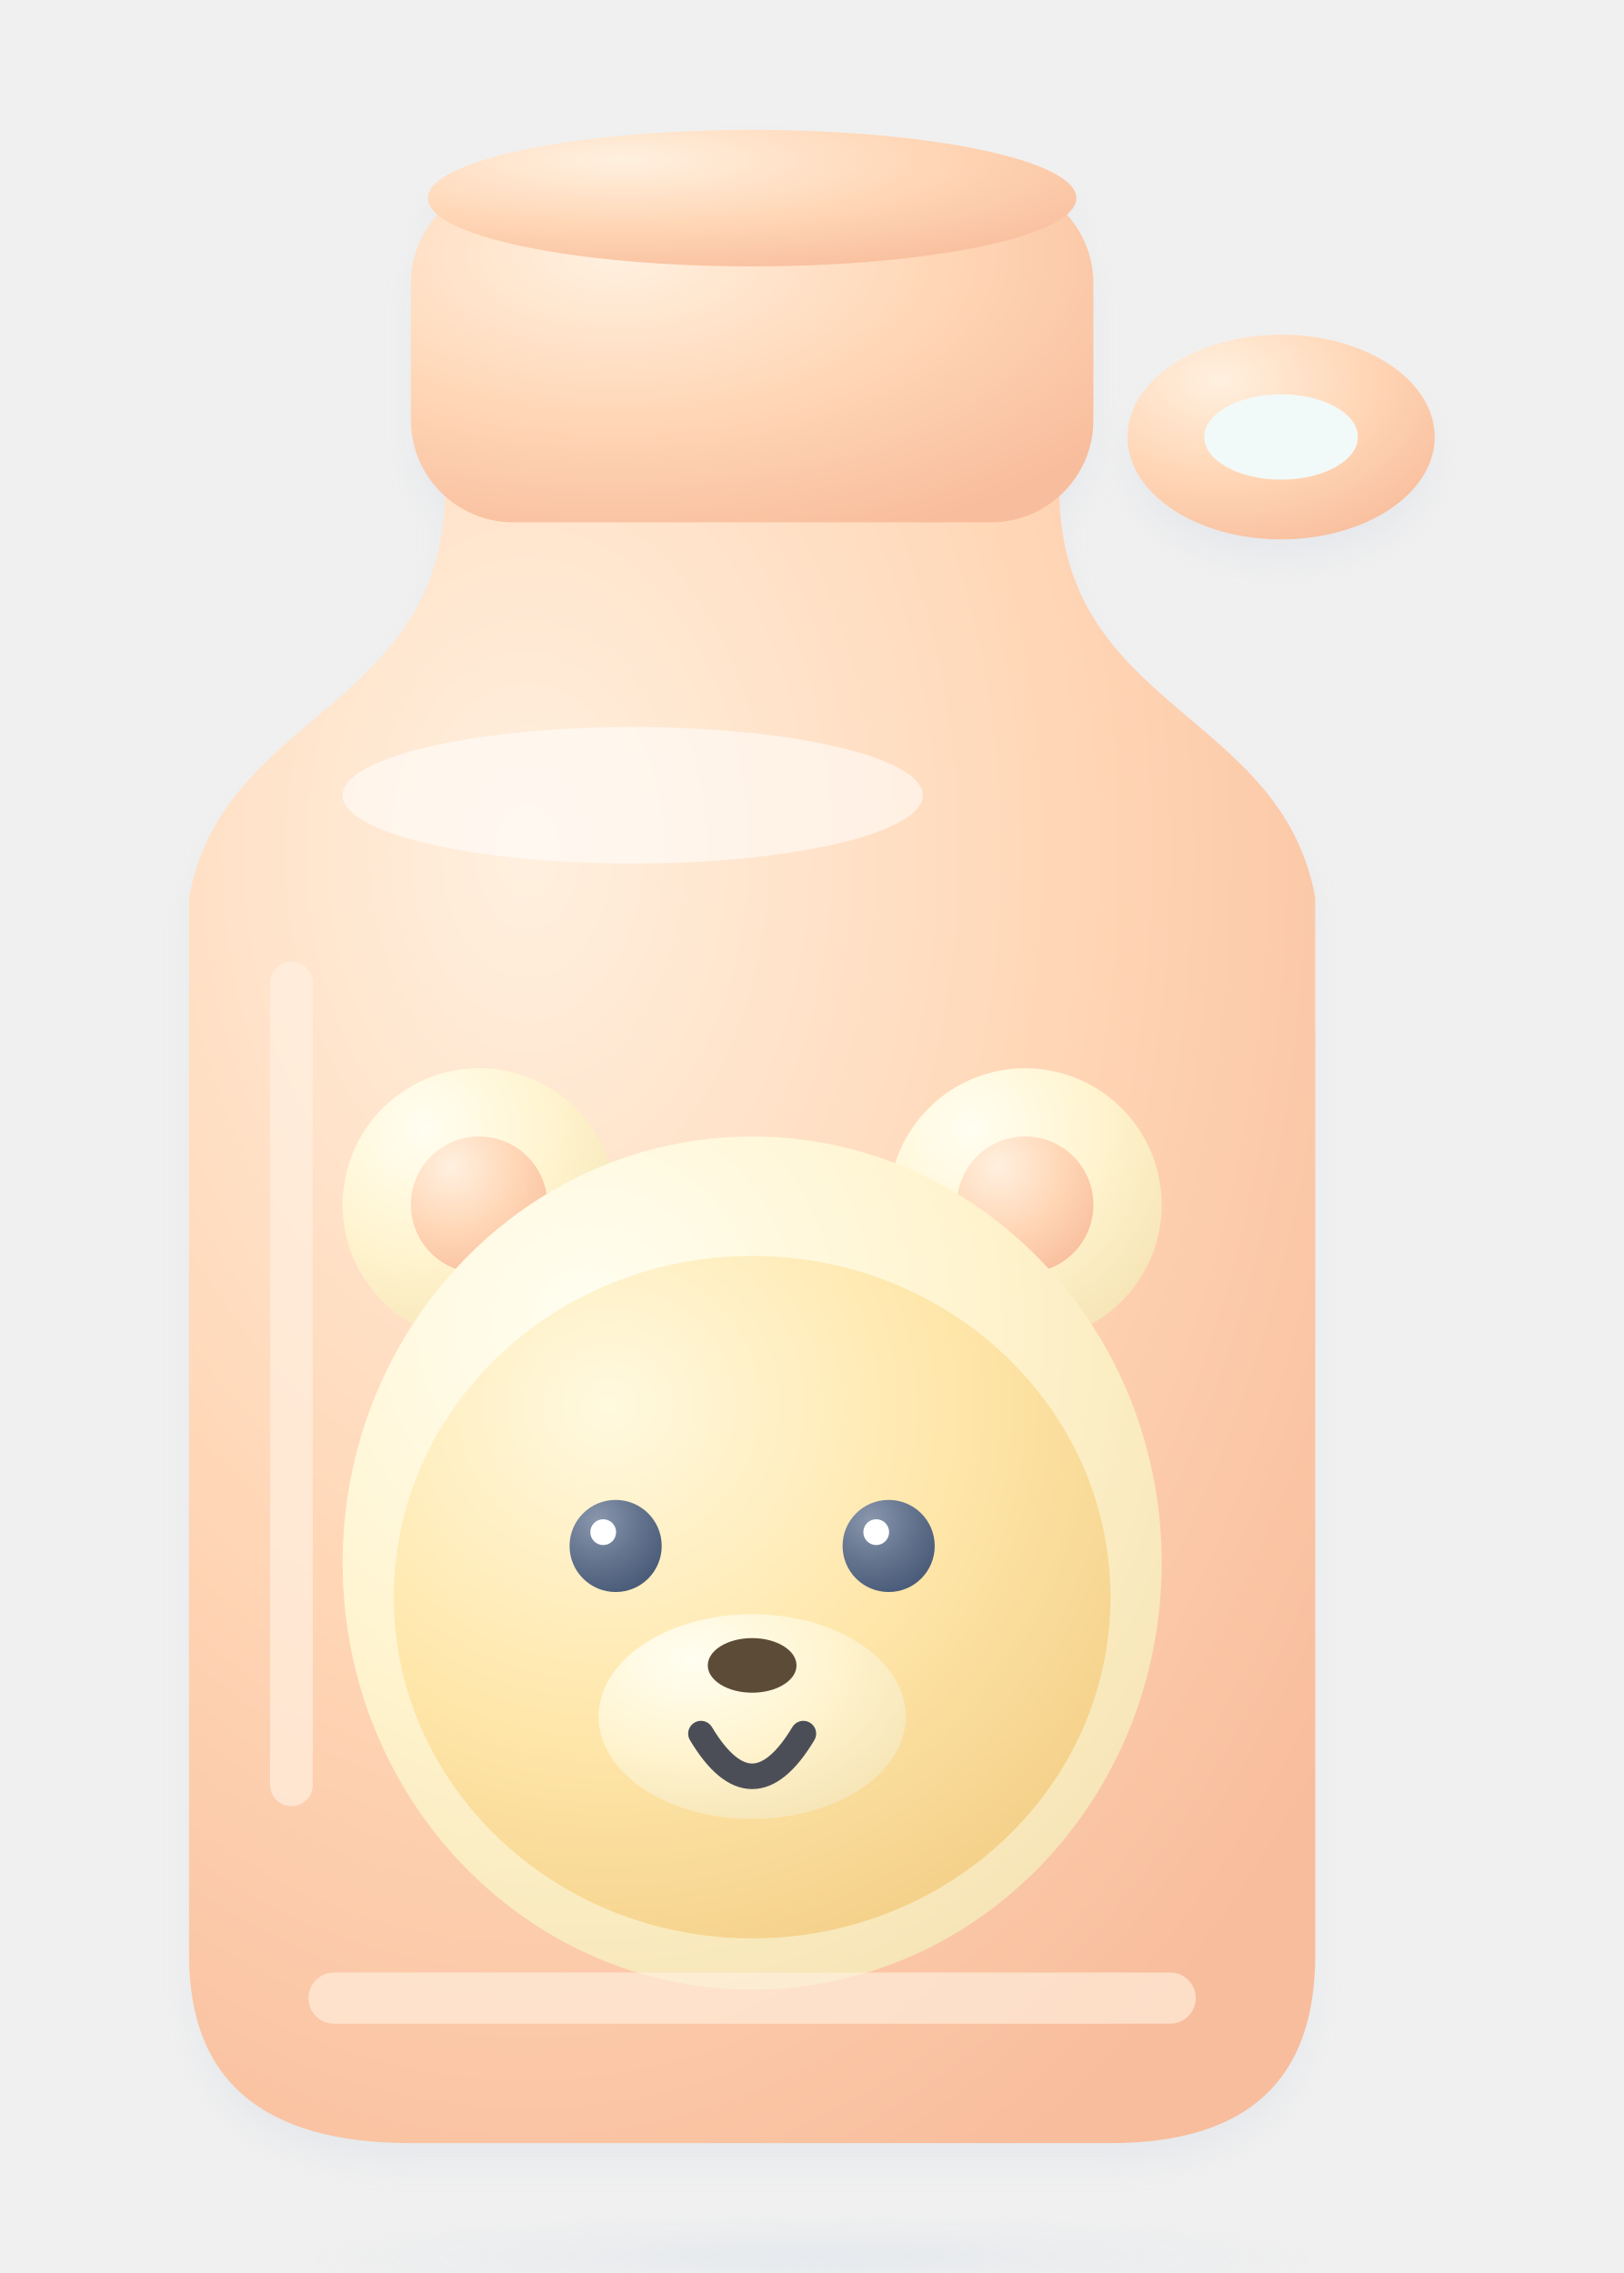
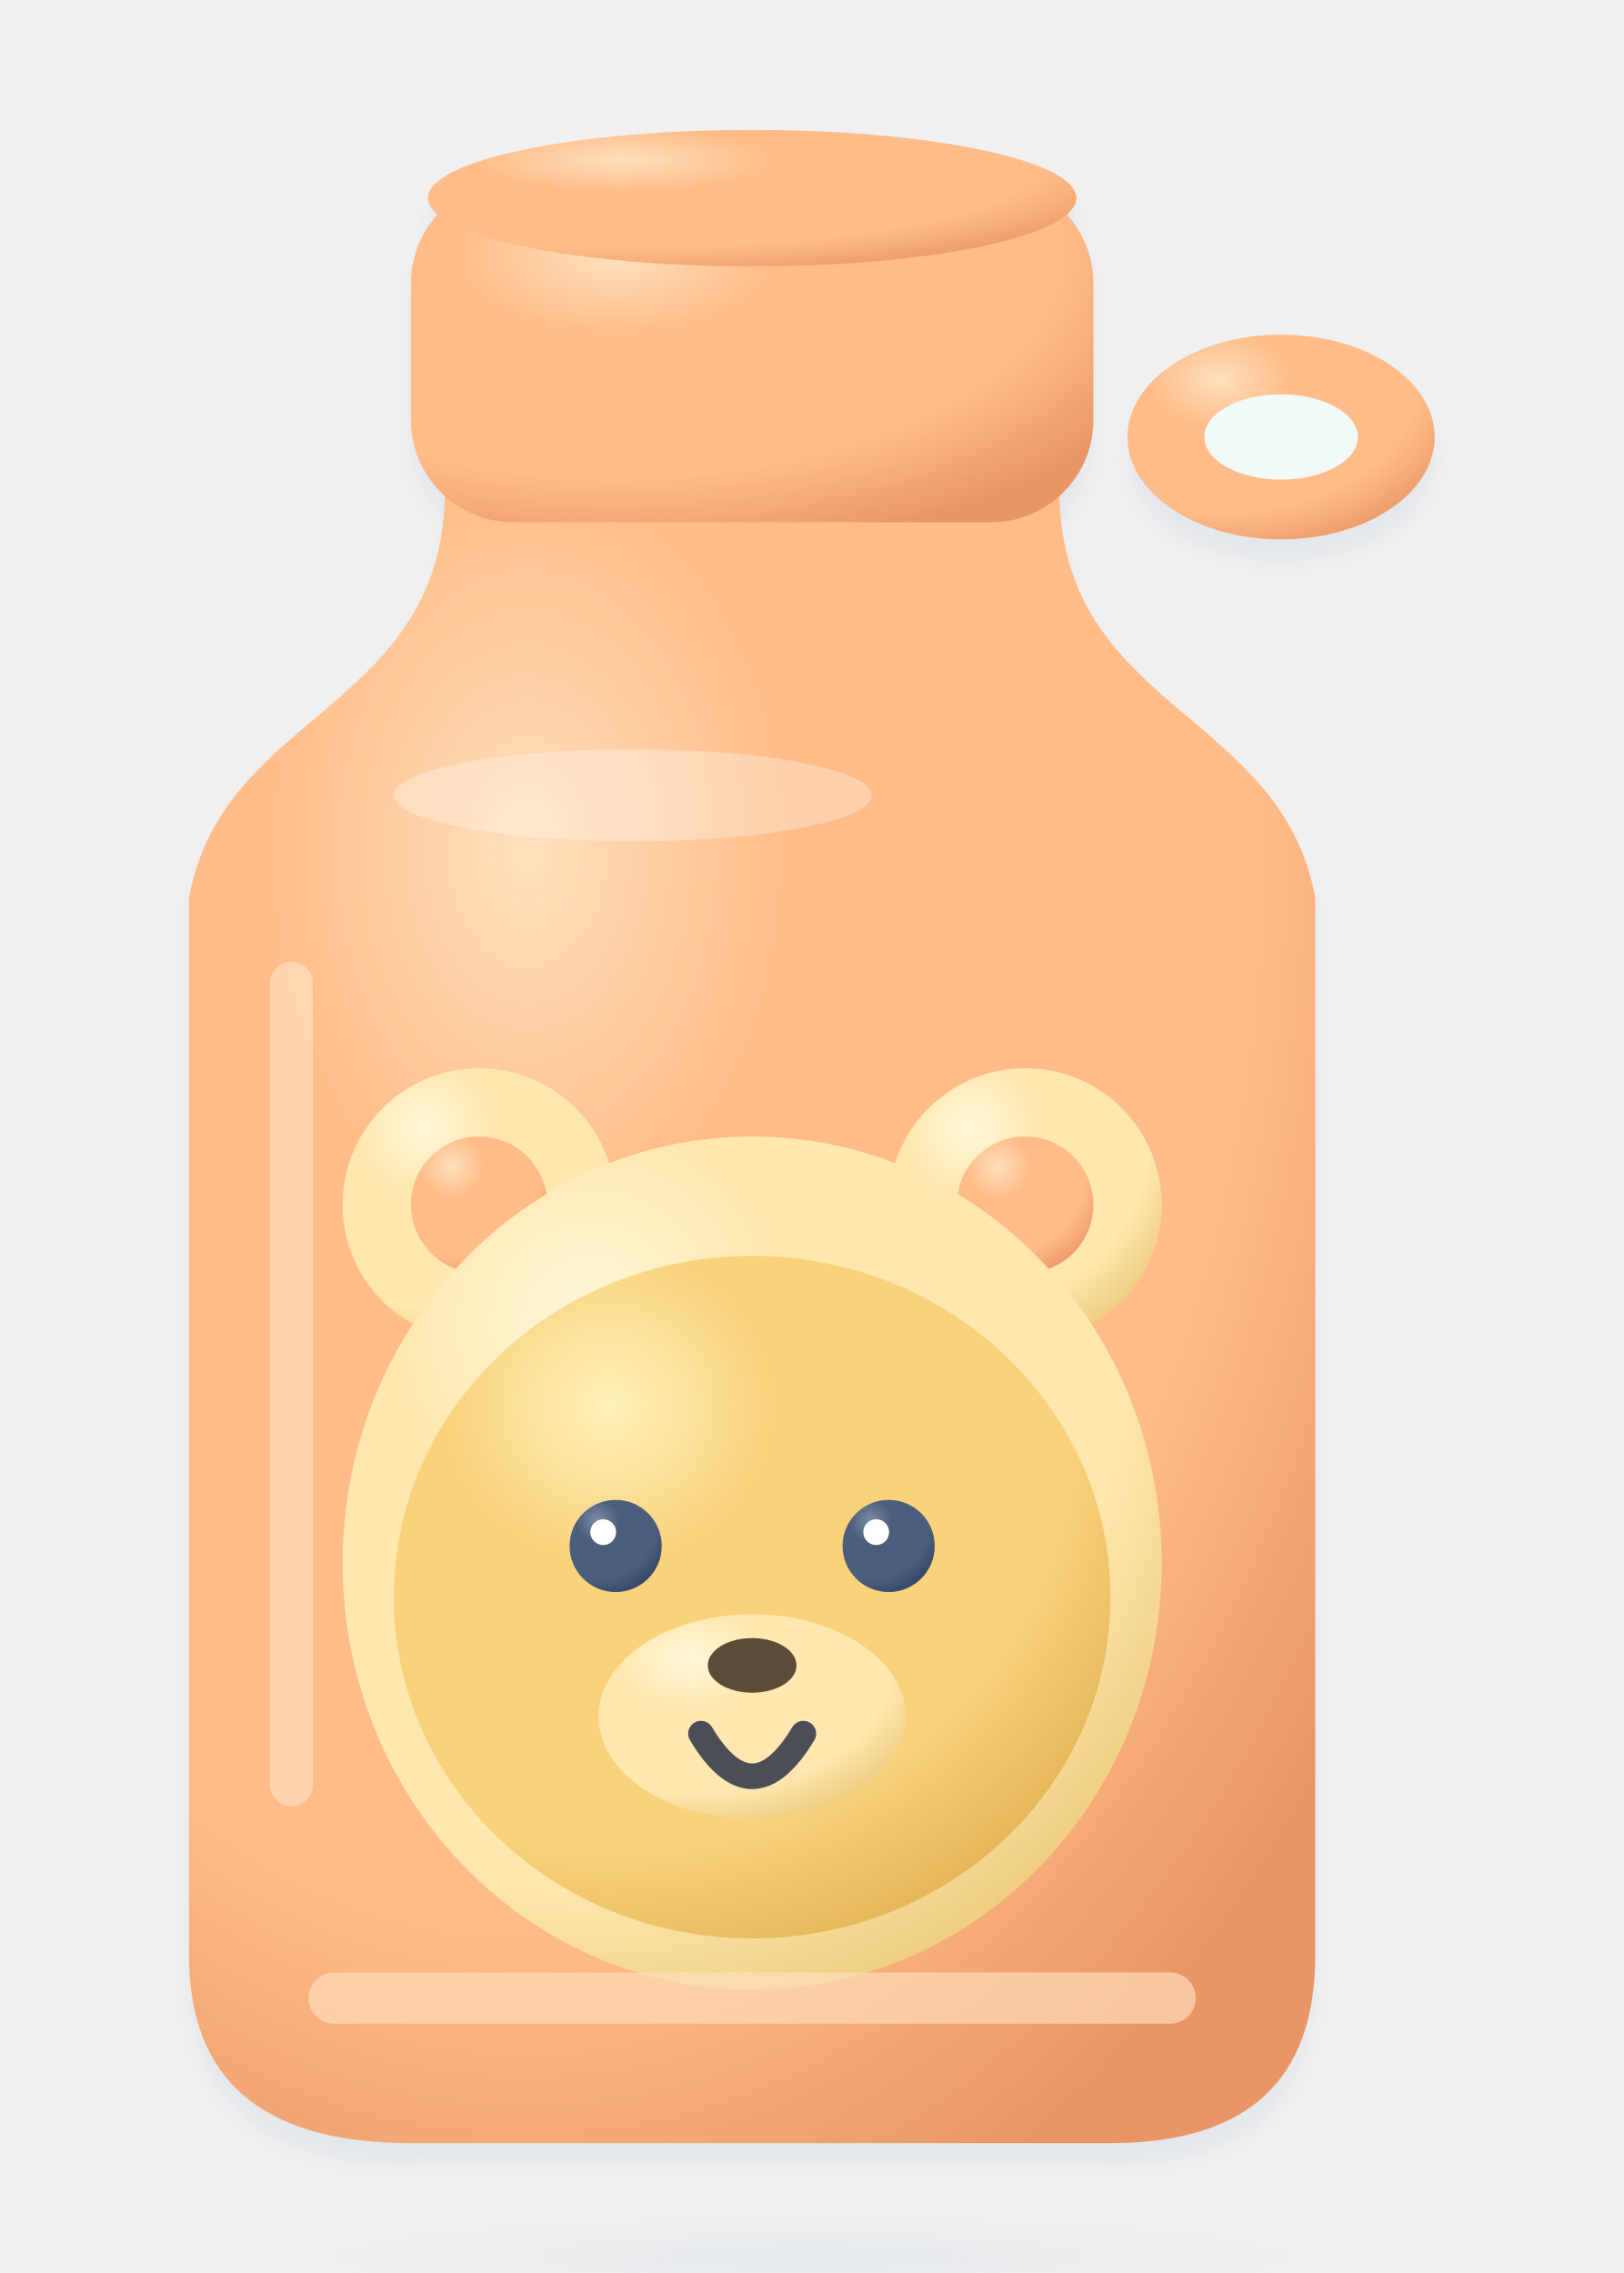
<svg xmlns="http://www.w3.org/2000/svg" viewBox="0 0 100 140" width="100" height="140" preserveAspectRatio="xMidYMid meet">
  <defs>
    <radialGradient id="orange" cx="30%" cy="22%" r="90%">
-       <stop stop-color="#fff0df" />
-       <stop offset=".52" stop-color="#ffd7b7" />
-       <stop offset="1" stop-color="#f8bd9c" />
+       <stop stop-color="#ffe0bd" />
+       <stop offset=".26" stop-color="#ffbc88" />
+       <stop offset=".72" stop-color="#ffbc88" />
+       <stop offset="1" stop-color="#e99565" />
    </radialGradient>
    <radialGradient id="cream" cx="30%" cy="22%" r="90%">
-       <stop stop-color="#fffef1" />
-       <stop offset=".52" stop-color="#fff4cf" />
-       <stop offset="1" stop-color="#f5e3b3" />
+       <stop stop-color="#fff7da" />
+       <stop offset=".26" stop-color="#ffe8b0" />
+       <stop offset=".72" stop-color="#ffe8b0" />
+       <stop offset="1" stop-color="#ebc775" />
    </radialGradient>
    <radialGradient id="gold" cx="30%" cy="22%" r="90%">
-       <stop stop-color="#fff9df" />
-       <stop offset=".52" stop-color="#ffe7ab" />
-       <stop offset="1" stop-color="#f3ce86" />
+       <stop stop-color="#fff0b9" />
+       <stop offset=".26" stop-color="#f9d27b" />
+       <stop offset=".72" stop-color="#f9d27b" />
+       <stop offset="1" stop-color="#deae50" />
    </radialGradient>
    <radialGradient id="dark" cx="30%" cy="22%" r="90%">
-       <stop stop-color="#8996ad" />
-       <stop offset=".52" stop-color="#63738d" />
-       <stop offset="1" stop-color="#455775" />
+       <stop stop-color="#7b8ba4" />
+       <stop offset=".26" stop-color="#4b5e7b" />
+       <stop offset=".72" stop-color="#4b5e7b" />
+       <stop offset="1" stop-color="#2e4162" />
    </radialGradient>
    <radialGradient id="floor-shadow">
      <stop stop-color="#9db9d8" stop-opacity=".12" />
      <stop offset=".6" stop-color="#9db9d8" stop-opacity=".05" />
      <stop offset="1" stop-color="#9db9d8" stop-opacity="0" />
    </radialGradient>
    <filter id="object-shadow" filterUnits="userSpaceOnUse" x="-10" y="-10" width="120" height="164" color-interpolation-filters="sRGB">
-       <feGaussianBlur in="SourceAlpha" stdDeviation=".85" result="soft-shadow" />
+       <feGaussianBlur in="SourceAlpha" stdDeviation=".55" result="soft-shadow" />
      <feOffset in="soft-shadow" dy="1.4" result="offset-shadow" />
-       <feFlood flood-color="#96acce" flood-opacity=".10" />
+       <feFlood flood-color="#96acce" flood-opacity=".14" />
      <feComposite in2="offset-shadow" operator="in" />
      <feMerge>
        <feMergeNode />
        <feMergeNode in="SourceGraphic" />
      </feMerge>
    </filter>
  </defs>
  <ellipse cx="50.0" cy="139" rx="32.0" ry="2.7" fill="url(#floor-shadow)" />
  <g filter="url(#object-shadow)">
    <g id="item-model" transform="translate(-6.220339 -4.610169) scale(1.050847)">
      <ellipse cx="81" cy="30" rx="9" ry="6" fill="url(#orange)" />
      <ellipse cx="81" cy="30" rx="4.5" ry="2.5" fill="#f2faf9" />
      <path d="M32 33 C32 46 19 46 17 57 L17 119 Q17 130 30 130 L71 130 Q83 130 83 119 L83 57 C81 46 68 46 68 33Z" fill="url(#orange)" />
      <rect x="30" y="15" width="40" height="20" rx="6" fill="url(#orange)" />
      <ellipse cx="50" cy="16" rx="19" ry="4" fill="url(#orange)" />
-       <ellipse cx="43" cy="51" rx="17" ry="4" fill="#fff" opacity=".55" />
-       <path d="M23 62 V109" fill="none" stroke="#fff0df" stroke-width="2.5" stroke-linecap="round" stroke-linejoin="round" opacity=".7" />
+       <ellipse cx="43" cy="51" rx="14" ry="2.7" fill="#fff" opacity=".3" />
+       <path d="M23 62 V109" fill="none" stroke="#ffe0bd" stroke-width="2.5" stroke-linecap="round" stroke-linejoin="round" opacity=".7" />
      <circle cx="34" cy="75" r="8" fill="url(#cream)" />
      <circle cx="66" cy="75" r="8" fill="url(#cream)" />
      <circle cx="34" cy="75" r="4" fill="url(#orange)" />
      <circle cx="66" cy="75" r="4" fill="url(#orange)" />
      <ellipse cx="50" cy="96" rx="24" ry="25" fill="url(#cream)" />
      <ellipse cx="50" cy="98" rx="21" ry="20" fill="url(#gold)" />
      <circle cx="42" cy="95" r="2.7" fill="url(#dark)" />
      <circle cx="41.271" cy="94.19" r="0.756" fill="#fff" />
      <circle cx="58" cy="95" r="2.7" fill="url(#dark)" />
      <circle cx="57.271" cy="94.19" r="0.756" fill="#fff" />
      <ellipse cx="50" cy="105" rx="9" ry="6" fill="url(#cream)" />
      <ellipse cx="50" cy="102" rx="2.6" ry="1.6" fill="#5c4b37" />
      <path d="M47 106 Q50 111 53 106" fill="none" stroke="#4c4e57" stroke-width="1.5" stroke-linecap="round" stroke-linejoin="round" />
-       <rect x="24" y="120" width="52" height="3" rx="1.5" fill="#fff0df" opacity=".65" />
+       <rect x="24" y="120" width="52" height="3" rx="1.5" fill="#ffe0bd" opacity=".65" />
    </g>
  </g>
</svg>
